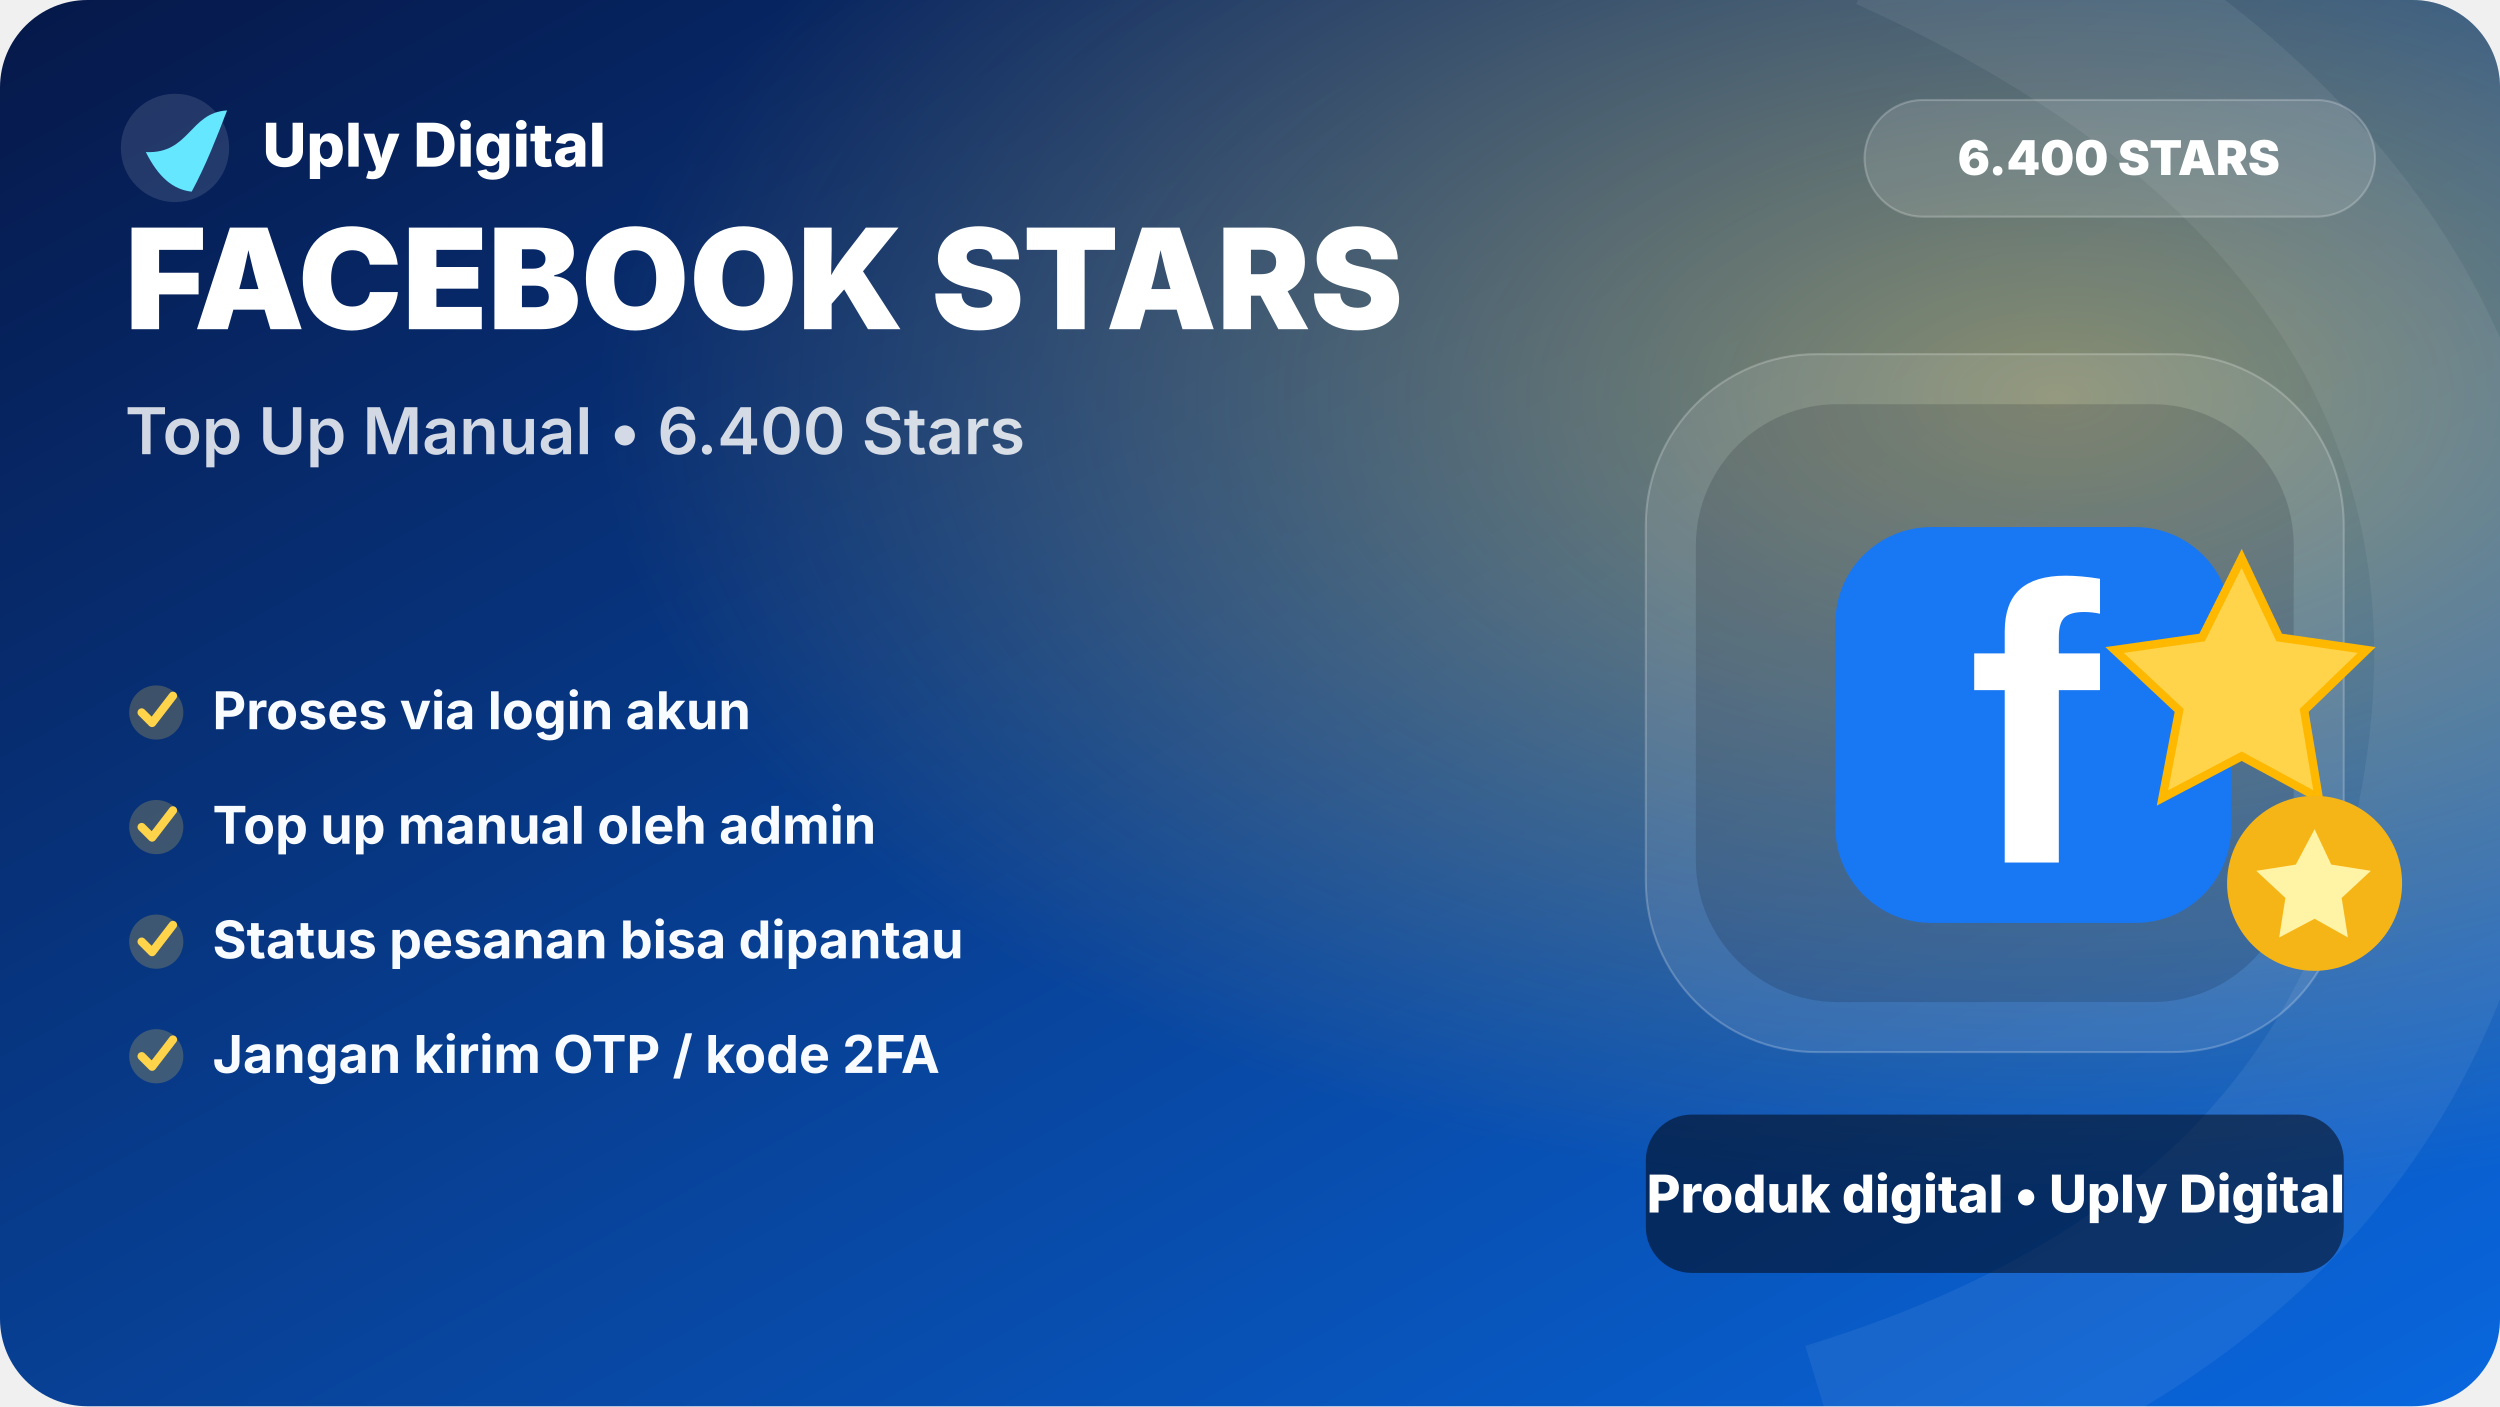
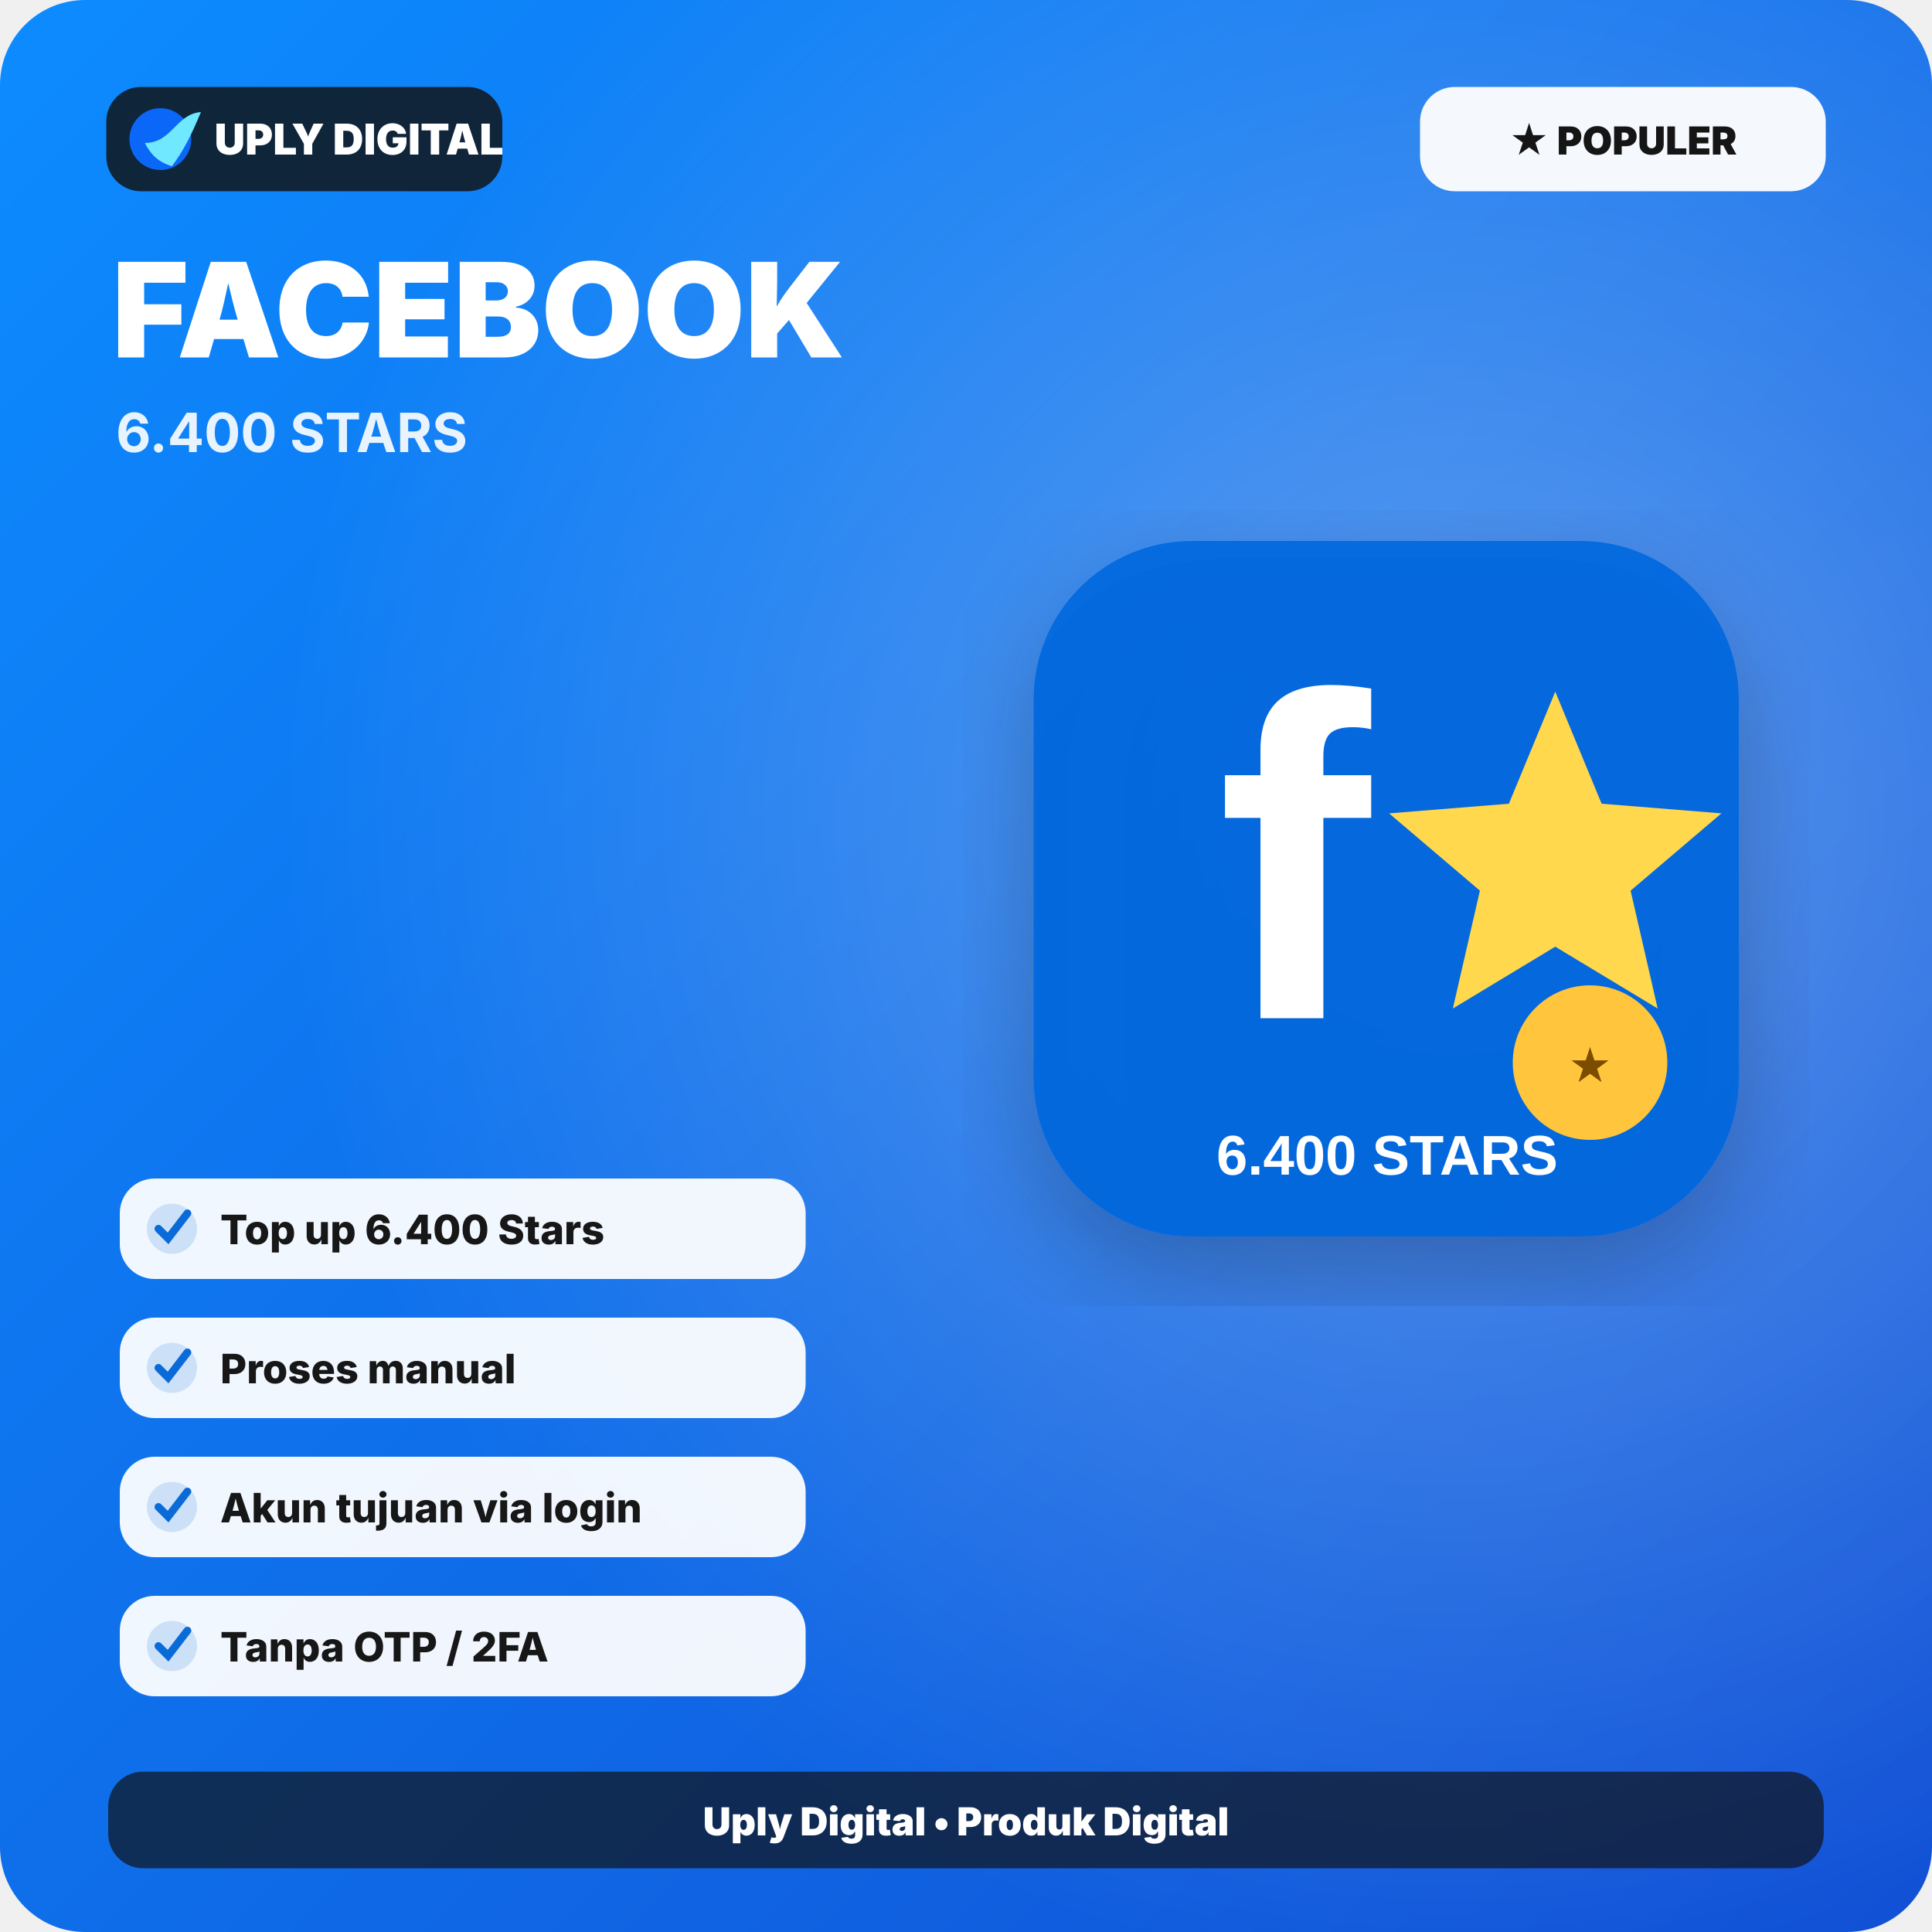
- <svg xmlns="http://www.w3.org/2000/svg" width="1200" height="675" viewBox="0 0 1200 675">
+ <svg xmlns="http://www.w3.org/2000/svg" width="1000" height="1000" viewBox="0 0 1000 1000">
  <defs>
    <linearGradient id="bg" x1="0" y1="0" x2="1" y2="1">
-       <stop stop-color="#061849" />
-       <stop offset="1" stop-color="#0967de" />
+       <stop stop-color="#0d8cff" />
+       <stop offset="1" stop-color="#1150d5" />
    </linearGradient>
-     <radialGradient id="glow" cx=".82" cy=".28" r=".58">
-       <stop stop-color="#ffd44a" stop-opacity=".52" />
-       <stop offset="1" stop-color="#ffd44a" stop-opacity="0" />
+     <filter id="sh">
+       <feDropShadow dx="0" dy="20" stdDeviation="26" flood-color="#000" flood-opacity=".25" />
+     </filter>
+     <radialGradient id="glow" cx=".75" cy=".42" r=".6">
+       <stop stop-color="#fff" stop-opacity=".32" />
+       <stop offset="1" stop-color="#fff" stop-opacity="0" />
    </radialGradient>
-     <filter id="shadow">
-       <feDropShadow dx="0" dy="20" stdDeviation="24" flood-color="#000" flood-opacity=".3" />
-     </filter>
  </defs>
-   <rect width="1200" height="675" rx="42" fill="url(#bg)" />
-   <rect width="1200" height="675" rx="42" fill="url(#glow)" />
-   <path d="M910-40c210 95 300 240 270 420-25 150-120 255-300 310" fill="none" stroke="#fff" stroke-opacity=".065" stroke-width="92" />
-   <g transform="translate(58,45)">
-     <circle cx="26" cy="26" r="26" fill="#fff" fill-opacity=".12" />
-     <path d="M12 28c21 1 21-19 39-20-5 13-10 26-17 39-9-1-16-7-22-19z" fill="#65e8ff" />
-     <text x="68" y="35" font-family="Inter,Arial,sans-serif" font-size="29" font-weight="800" fill="#fff">Uply Digital</text>
+   <rect width="1000" height="1000" rx="44" fill="url(#bg)" />
+   <rect width="1000" height="1000" rx="44" fill="url(#glow)" />
+   <g transform="translate(55,45)">
+     <rect width="205" height="54" rx="18" fill="#101010" fill-opacity=".82" />
+     <circle cx="28" cy="27" r="16" fill="#0b67f8" />
+     <path d="M20 29c14 0 16-15 29-16-5 12-9 20-15 28-7-2-11-6-14-12z" fill="#70e8ff" />
+     <text x="56" y="35" font-family="Inter,Arial" font-size="22" font-weight="900" fill="#fff">UPLY DIGITAL</text>
  </g>
-   <g transform="translate(895,48)">
-     <rect width="245" height="56" rx="28" fill="#fff" fill-opacity=".12" stroke="#fff" stroke-opacity=".22" />
-     <text x="122" y="36" text-anchor="middle" font-family="Inter,Arial,sans-serif" font-size="23" font-weight="900" fill="#fff">6.400 STARS</text>
+   <g transform="translate(735,45)">
+     <rect width="210" height="54" rx="18" fill="#fff" fill-opacity=".95" />
+     <text x="105" y="35" text-anchor="middle" font-family="Inter,Arial" font-size="20" font-weight="950" fill="#151515">★ POPULER</text>
  </g>
-   <g transform="translate(60,158)">
-     <text font-family="Inter,Arial,sans-serif" font-size="67" font-weight="900" fill="#fff">FACEBOOK STARS</text>
-     <text y="60" font-family="Inter,Arial,sans-serif" font-size="31" font-weight="600" fill="#fff" opacity=".82">Top Up Manual • 6.400 Stars</text>
-   </g>
-   <g transform="translate(60,350)">
-     <circle cx="15" cy="-8" r="13" fill="#ffd44a" fill-opacity=".22" />
-     <path d="M8 -8l5 5 10-13" fill="none" stroke="#ffd44a" stroke-width="4" stroke-linecap="round" stroke-linejoin="round" />
-     <text x="42" y="0" font-family="Inter,Arial,sans-serif" font-size="25" font-weight="700" fill="#f8fbff">Proses via login akun</text>
-   </g>
-   <g transform="translate(60,405)">
-     <circle cx="15" cy="-8" r="13" fill="#ffd44a" fill-opacity=".22" />
-     <path d="M8 -8l5 5 10-13" fill="none" stroke="#ffd44a" stroke-width="4" stroke-linecap="round" stroke-linejoin="round" />
-     <text x="42" y="0" font-family="Inter,Arial,sans-serif" font-size="25" font-weight="700" fill="#f8fbff">Top up manual oleh admin</text>
-   </g>
-   <g transform="translate(60,460)">
-     <circle cx="15" cy="-8" r="13" fill="#ffd44a" fill-opacity=".22" />
-     <path d="M8 -8l5 5 10-13" fill="none" stroke="#ffd44a" stroke-width="4" stroke-linecap="round" stroke-linejoin="round" />
-     <text x="42" y="0" font-family="Inter,Arial,sans-serif" font-size="25" font-weight="700" fill="#f8fbff">Status pesanan bisa dipantau</text>
-   </g>
-   <g transform="translate(60,515)">
-     <circle cx="15" cy="-8" r="13" fill="#ffd44a" fill-opacity=".22" />
-     <path d="M8 -8l5 5 10-13" fill="none" stroke="#ffd44a" stroke-width="4" stroke-linecap="round" stroke-linejoin="round" />
-     <text x="42" y="0" font-family="Inter,Arial,sans-serif" font-size="25" font-weight="700" fill="#f8fbff">Jangan kirim OTP / kode 2FA</text>
-   </g>
-   <g transform="translate(790,170)">
-     <rect width="335" height="335" rx="82" fill="#fff" fill-opacity=".1" stroke="#fff" stroke-opacity=".22" />
-     <rect x="24" y="24" width="287" height="287" rx="68" fill="#050914" fill-opacity=".15" />
-     <g transform="translate(56,48)">
-       <rect x="35" y="35" width="190" height="190" rx="46" fill="#1877f2" />
-       <text x="130" y="196" text-anchor="middle" font-family="Arial,sans-serif" font-size="190" font-weight="900" fill="#fff">f</text>
-       <path d="M230 50l18 38 42 6-30 29 7 42-37-20-38 20 8-42-31-29 42-6z" fill="#ffd44a" stroke="#ffb800" stroke-width="4" />
-       <circle cx="265" cy="206" r="42" fill="#f6b516" />
-       <path d="M265 180l8 17 19 3-14 13 3 19-16-9-17 9 3-19-14-13 19-3z" fill="#fff3a6" />
+   <text x="58" y="185" font-family="Inter,Arial" font-size="68" font-weight="950" fill="#fff">FACEBOOK</text>
+   <text x="60" y="234" font-family="Inter,Arial" font-size="28" font-weight="750" fill="#fff" opacity=".9">6.400 STARS</text>
+   <g filter="url(#sh)">
+     <g transform="translate(535,280)">
+       <rect width="365" height="360" rx="82" fill="#0067df" fill-opacity=".92" />
+       <text x="95" y="247" font-family="Arial" font-size="238" font-weight="900" fill="#fff">f</text>
+       <path d="M270 78l24 58 62 5-47 40 14 61-53-32-53 32 14-61-47-40 62-5z" fill="#ffd84d" />
+       <circle cx="288" cy="270" r="40" fill="#ffc53d" />
+       <text x="288" y="280" text-anchor="middle" font-family="Arial" font-size="25" font-weight="900" fill="#7b4d00">★</text>
+       <text x="183" y="328" text-anchor="middle" font-family="Arial" font-size="29" font-weight="900" fill="#fff">6.400 STARS</text>
    </g>
  </g>
-   <g transform="translate(790,535)">
-     <rect width="335" height="76" rx="22" fill="#020712" fill-opacity=".54" />
-     <text x="168" y="47" text-anchor="middle" font-family="Inter,Arial,sans-serif" font-size="25" font-weight="800" fill="#fff">Produk digital • Uply Digital</text>
+   <g transform="translate(62,610)">
+     <rect width="355" height="52" rx="18" fill="#fff" fill-opacity=".94" />
+     <circle cx="27" cy="26" r="13" fill="#096ad8" fill-opacity=".16" />
+     <path d="M20 26l5 5 10-13" fill="none" stroke="#096ad8" stroke-width="4" stroke-linecap="round" />
+     <text x="52" y="34" font-family="Inter,Arial" font-size="21" font-weight="800" fill="#171717">Top up 6.400 Stars</text>
+   </g>
+   <g transform="translate(62,682)">
+     <rect width="355" height="52" rx="18" fill="#fff" fill-opacity=".94" />
+     <circle cx="27" cy="26" r="13" fill="#096ad8" fill-opacity=".16" />
+     <path d="M20 26l5 5 10-13" fill="none" stroke="#096ad8" stroke-width="4" stroke-linecap="round" />
+     <text x="52" y="34" font-family="Inter,Arial" font-size="21" font-weight="800" fill="#171717">Proses manual</text>
+   </g>
+   <g transform="translate(62,754)">
+     <rect width="355" height="52" rx="18" fill="#fff" fill-opacity=".94" />
+     <circle cx="27" cy="26" r="13" fill="#096ad8" fill-opacity=".16" />
+     <path d="M20 26l5 5 10-13" fill="none" stroke="#096ad8" stroke-width="4" stroke-linecap="round" />
+     <text x="52" y="34" font-family="Inter,Arial" font-size="21" font-weight="800" fill="#171717">Akun tujuan via login</text>
+   </g>
+   <g transform="translate(62,826)">
+     <rect width="355" height="52" rx="18" fill="#fff" fill-opacity=".94" />
+     <circle cx="27" cy="26" r="13" fill="#096ad8" fill-opacity=".16" />
+     <path d="M20 26l5 5 10-13" fill="none" stroke="#096ad8" stroke-width="4" stroke-linecap="round" />
+     <text x="52" y="34" font-family="Inter,Arial" font-size="21" font-weight="800" fill="#171717">Tanpa OTP / 2FA</text>
+   </g>
+   <g transform="translate(56,917)">
+     <rect width="888" height="50" rx="18" fill="#101010" fill-opacity=".67" />
+     <text x="444" y="33" text-anchor="middle" font-family="Inter,Arial" font-size="20" font-weight="850" fill="#fff">Uply Digital • Produk Digital</text>
  </g>
</svg>
